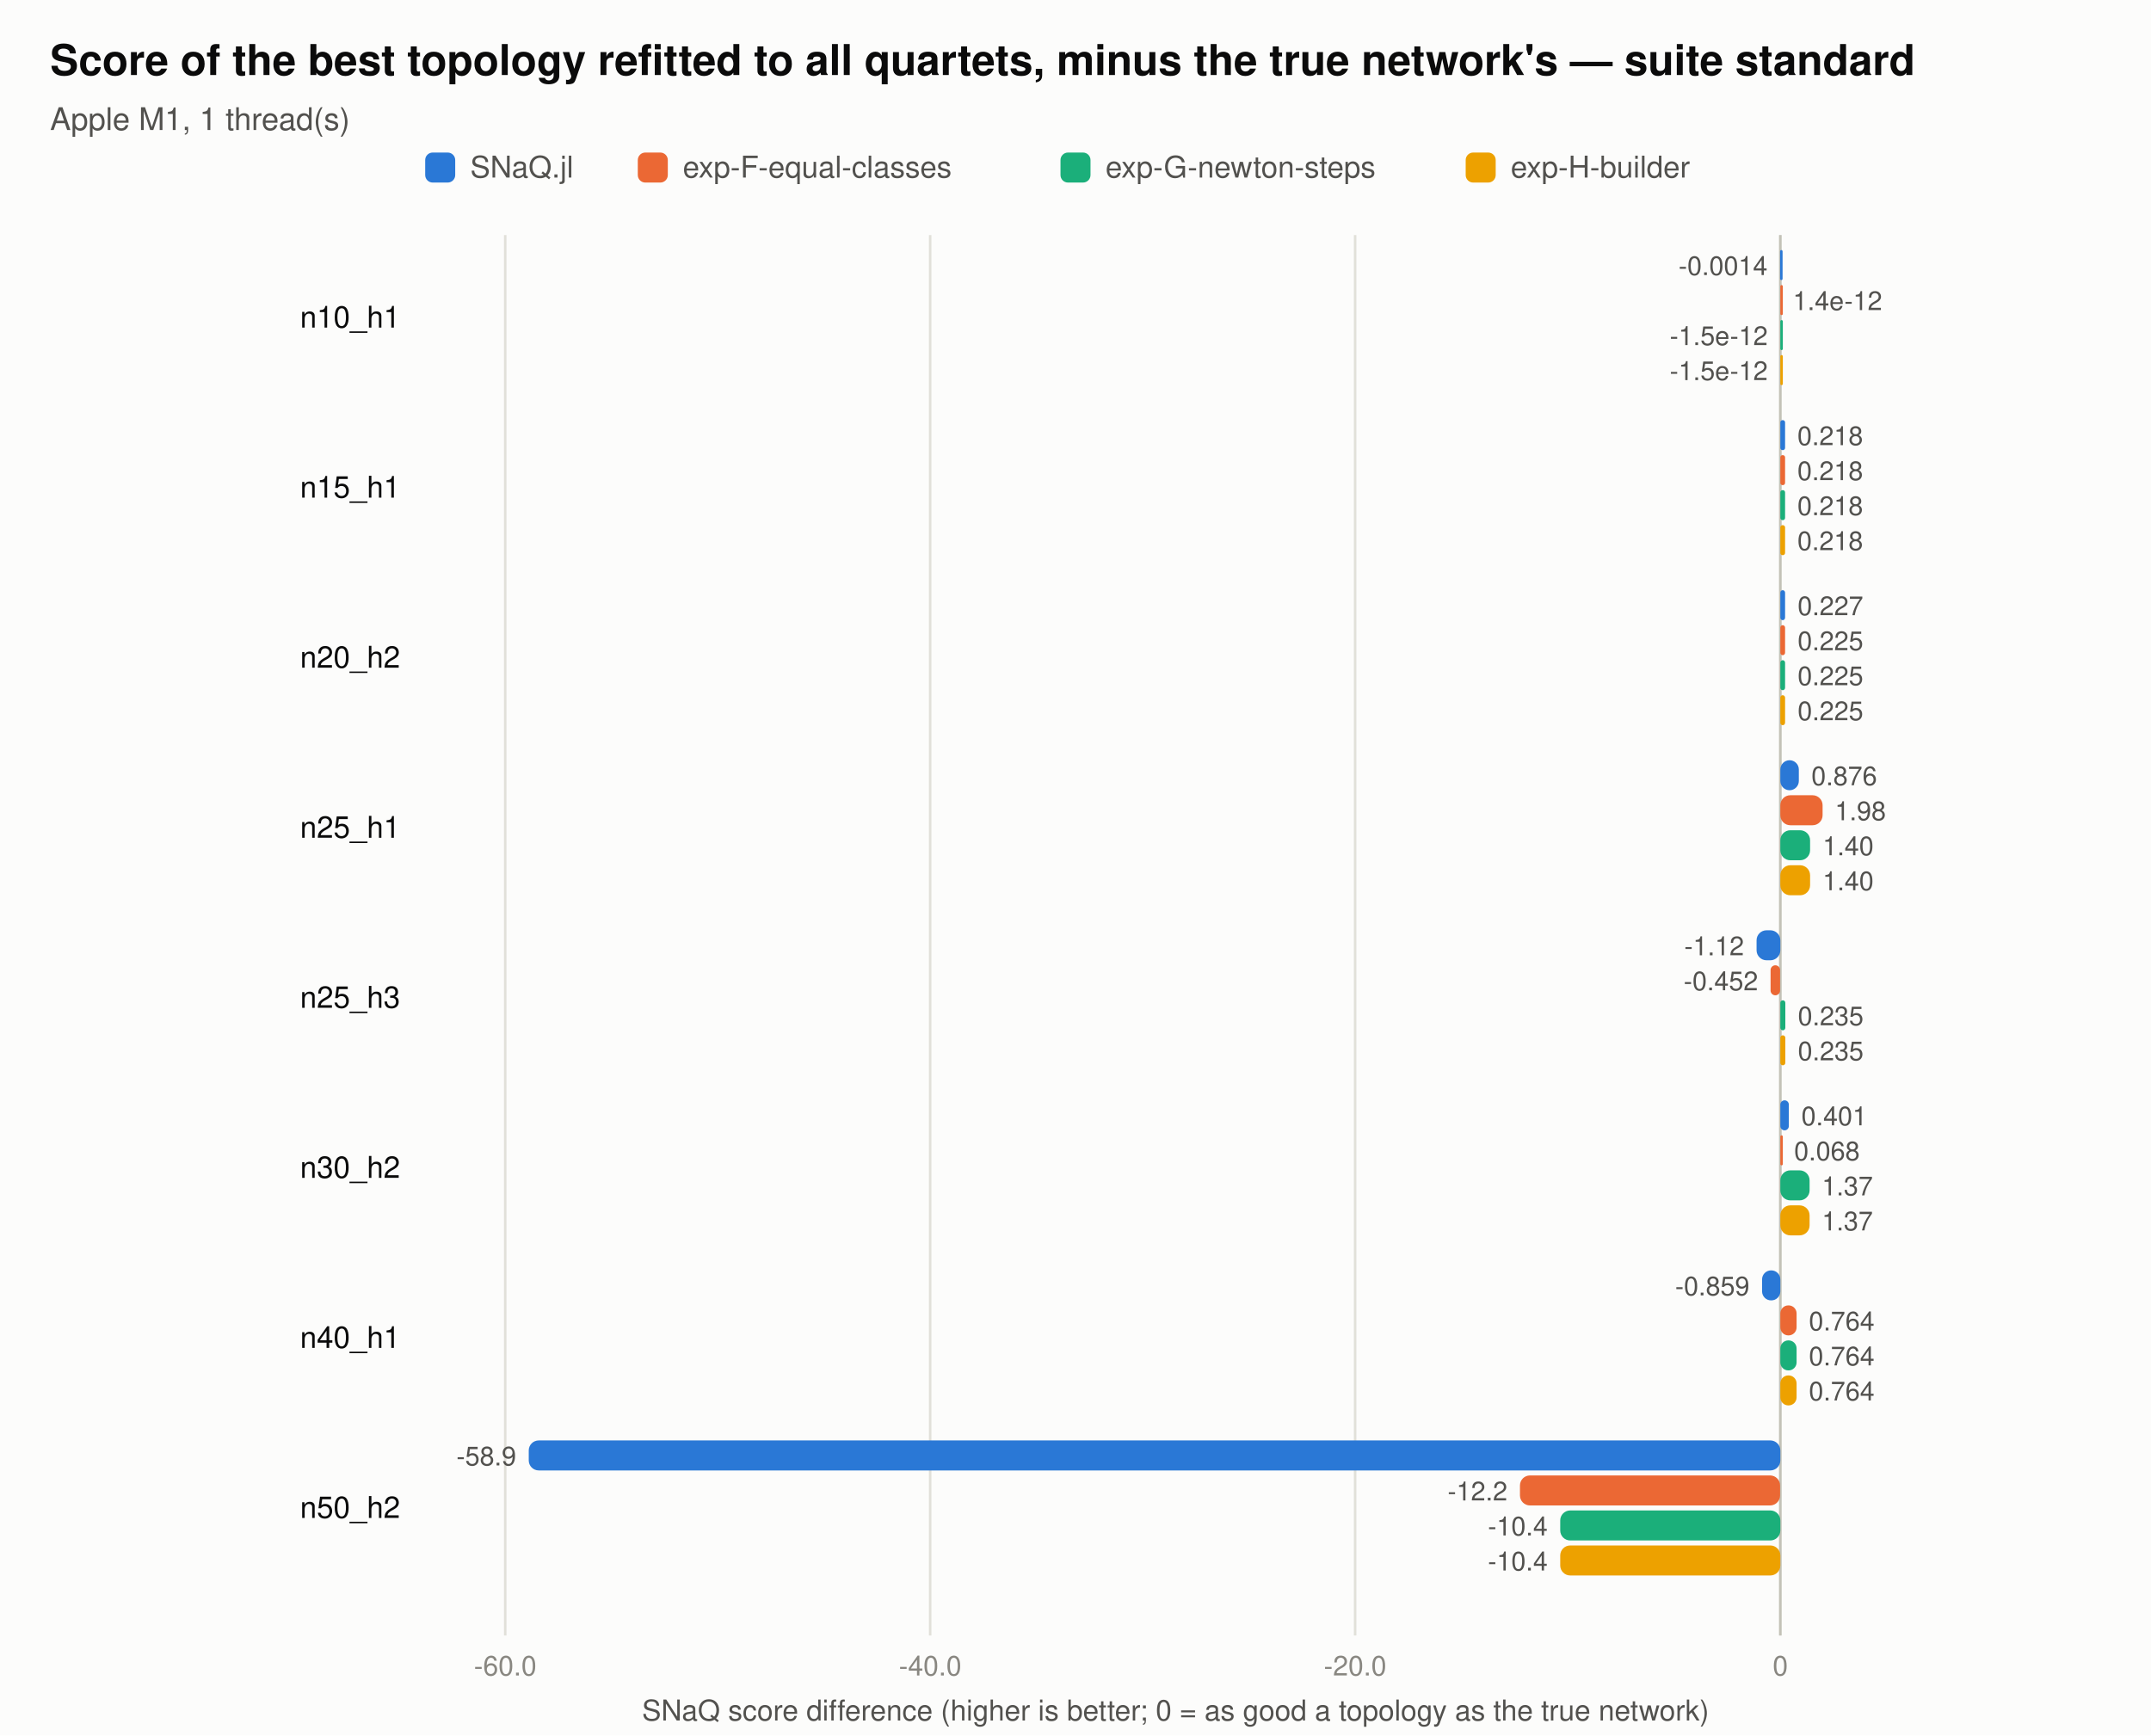
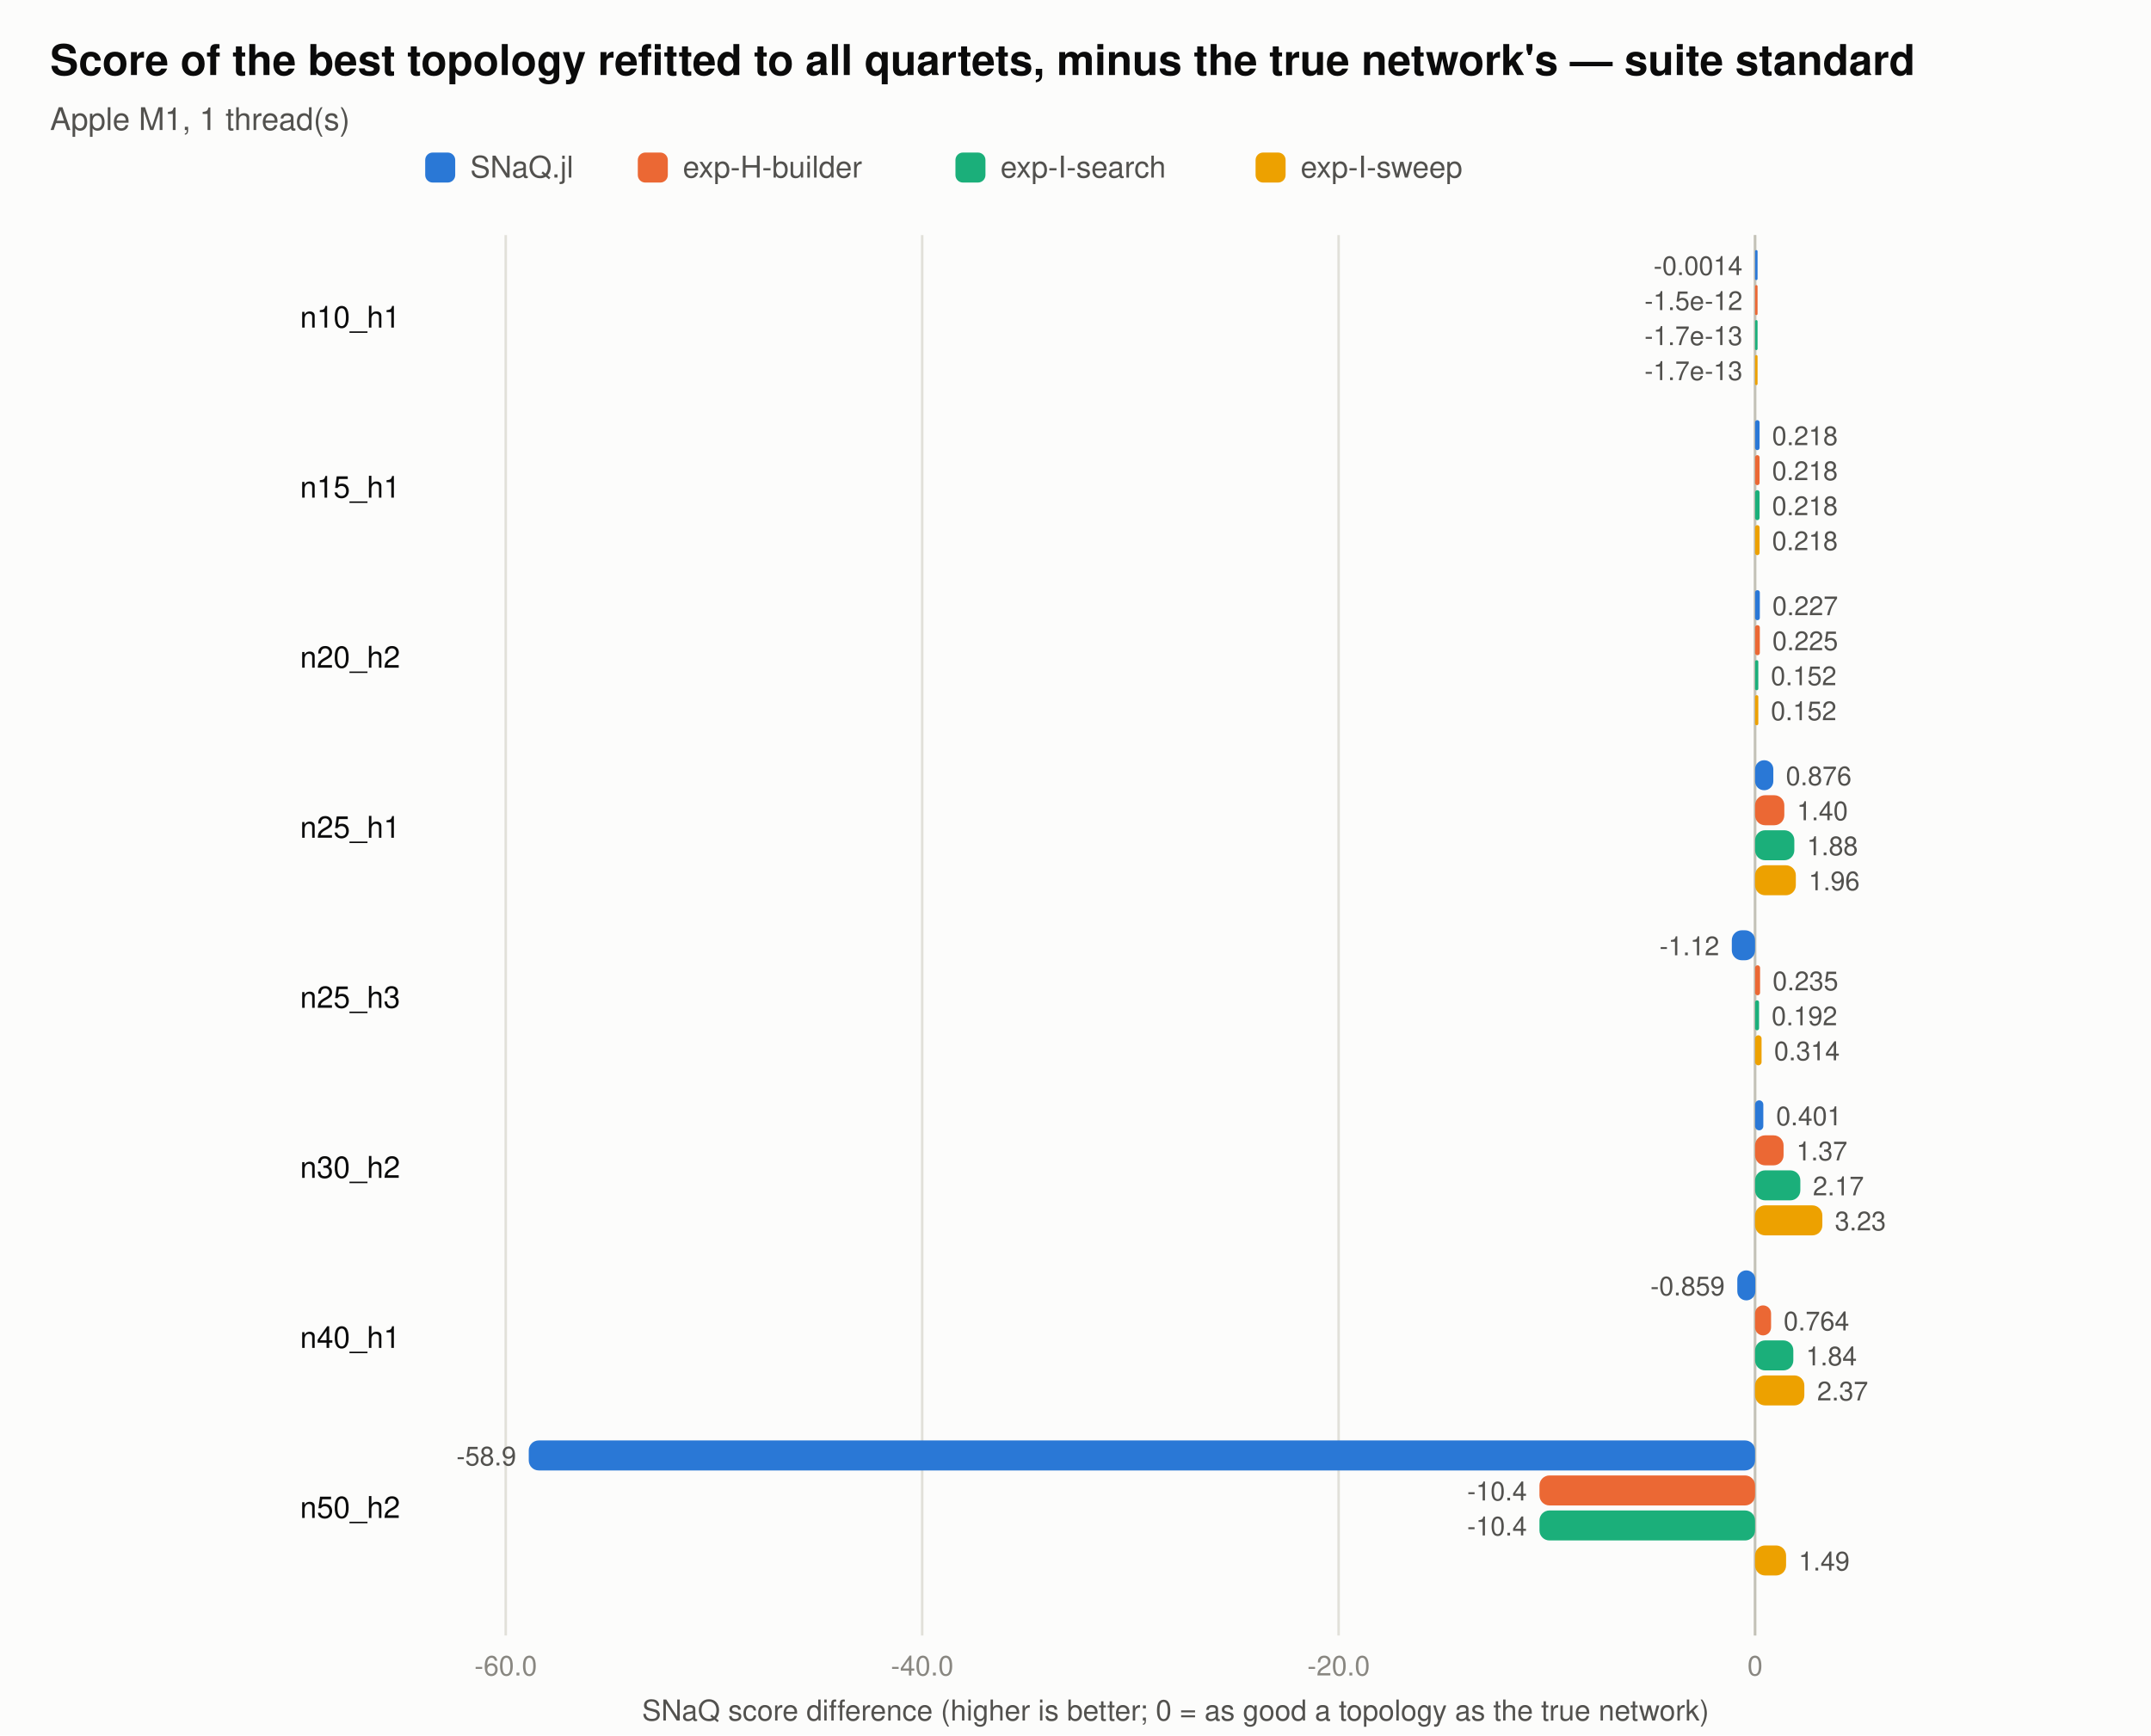
<svg xmlns="http://www.w3.org/2000/svg" width="860" height="694" viewBox="0 0 860 694" font-family="-apple-system, BlinkMacSystemFont, 'Segoe UI', Helvetica, Arial, sans-serif">
  <rect width="860" height="694" fill="#fcfcfb" />
  <text x="20" y="30" font-size="17" font-weight="600" fill="#0b0b0b">Score of the best topology refitted to all quartets, minus the true network's — suite standard</text>
  <text x="20" y="52" font-size="12.5" fill="#52514e">Apple M1, 1 thread(s)</text>
  <rect x="170" y="61" width="12" height="12" rx="3" fill="#2a78d6" />
  <text x="188" y="71" font-size="12" fill="#52514e">SNaQ.jl</text>
  <rect x="255" y="61" width="12" height="12" rx="3" fill="#eb6834" />
-   <text x="273" y="71" font-size="12" fill="#52514e">exp-F-equal-classes</text>
-   <rect x="424" y="61" width="12" height="12" rx="3" fill="#1baf7a" />
-   <text x="442" y="71" font-size="12" fill="#52514e">exp-G-newton-steps</text>
-   <rect x="586" y="61" width="12" height="12" rx="3" fill="#eda100" />
-   <text x="604" y="71" font-size="12" fill="#52514e">exp-H-builder</text>
-   <line x1="202.0" y1="94" x2="202.0" y2="654" stroke="#e1e0d9" stroke-width="1" />
-   <text x="202.0" y="670" font-size="11" fill="#898781" text-anchor="middle">-60.0</text>
-   <line x1="371.9" y1="94" x2="371.9" y2="654" stroke="#e1e0d9" stroke-width="1" />
-   <text x="371.9" y="670" font-size="11" fill="#898781" text-anchor="middle">-40.0</text>
-   <line x1="541.8" y1="94" x2="541.8" y2="654" stroke="#e1e0d9" stroke-width="1" />
-   <text x="541.8" y="670" font-size="11" fill="#898781" text-anchor="middle">-20.0</text>
-   <line x1="711.8" y1="94" x2="711.8" y2="654" stroke="#e1e0d9" stroke-width="1" />
-   <text x="711.8" y="670" font-size="11" fill="#898781" text-anchor="middle">0</text>
+   <text x="273" y="71" font-size="12" fill="#52514e">exp-H-builder</text>
+   <rect x="382" y="61" width="12" height="12" rx="3" fill="#1baf7a" />
+   <text x="400" y="71" font-size="12" fill="#52514e">exp-I-search</text>
+   <rect x="502" y="61" width="12" height="12" rx="3" fill="#eda100" />
+   <text x="520" y="71" font-size="12" fill="#52514e">exp-I-sweep</text>
+   <line x1="202.2" y1="94" x2="202.2" y2="654" stroke="#e1e0d9" stroke-width="1" />
+   <text x="202.2" y="670" font-size="11" fill="#898781" text-anchor="middle">-60.0</text>
+   <line x1="368.7" y1="94" x2="368.7" y2="654" stroke="#e1e0d9" stroke-width="1" />
+   <text x="368.7" y="670" font-size="11" fill="#898781" text-anchor="middle">-40.0</text>
+   <line x1="535.2" y1="94" x2="535.2" y2="654" stroke="#e1e0d9" stroke-width="1" />
+   <text x="535.2" y="670" font-size="11" fill="#898781" text-anchor="middle">-20.0</text>
+   <line x1="701.7" y1="94" x2="701.7" y2="654" stroke="#e1e0d9" stroke-width="1" />
+   <text x="701.7" y="670" font-size="11" fill="#898781" text-anchor="middle">0</text>
  <text x="470.0" y="688" font-size="11.5" fill="#52514e" text-anchor="middle">SNaQ score difference (higher is better; 0 = as good a topology as the true network)</text>
-   <line x1="711.8" y1="94" x2="711.8" y2="654" stroke="#c3c2b7" stroke-width="1" />
+   <line x1="701.7" y1="94" x2="701.7" y2="654" stroke="#c3c2b7" stroke-width="1" />
  <text x="160" y="131.0" font-size="12" fill="#0b0b0b" text-anchor="end">n10_h1</text>
  <g>
-     <rect x="711.7" y="100" width="1.0" height="12" rx="0.5" fill="#2a78d6" />
+     <rect x="701.7" y="100" width="1.0" height="12" rx="0.5" fill="#2a78d6" />
  </g>
-   <text x="706.7" y="110" font-size="10.5" fill="#52514e" text-anchor="end">-0.0014</text>
+   <text x="696.7" y="110" font-size="10.5" fill="#52514e" text-anchor="end">-0.0014</text>
  <g>
-     <rect x="711.8" y="114" width="1.0" height="12" rx="0.5" fill="#eb6834" />
+     <rect x="701.7" y="114" width="1.0" height="12" rx="0.5" fill="#eb6834" />
  </g>
-   <text x="716.8" y="124" font-size="10.5" fill="#52514e" text-anchor="start">1.4e-12</text>
+   <text x="696.7" y="124" font-size="10.5" fill="#52514e" text-anchor="end">-1.5e-12</text>
  <g>
-     <rect x="711.8" y="128" width="1.0" height="12" rx="0.5" fill="#1baf7a" />
+     <rect x="701.7" y="128" width="1.0" height="12" rx="0.5" fill="#1baf7a" />
  </g>
-   <text x="706.8" y="138" font-size="10.5" fill="#52514e" text-anchor="end">-1.5e-12</text>
+   <text x="696.7" y="138" font-size="10.5" fill="#52514e" text-anchor="end">-1.7e-13</text>
  <g>
-     <rect x="711.8" y="142" width="1.0" height="12" rx="0.5" fill="#eda100" />
+     <rect x="701.7" y="142" width="1.0" height="12" rx="0.5" fill="#eda100" />
  </g>
-   <text x="706.8" y="152" font-size="10.5" fill="#52514e" text-anchor="end">-1.5e-12</text>
+   <text x="696.7" y="152" font-size="10.5" fill="#52514e" text-anchor="end">-1.7e-13</text>
  <text x="160" y="199.0" font-size="12" fill="#0b0b0b" text-anchor="end">n15_h1</text>
  <g>
-     <rect x="711.8" y="168" width="1.9" height="12" rx="0.9" fill="#2a78d6" />
+     <rect x="701.7" y="168" width="1.8" height="12" rx="0.9" fill="#2a78d6" />
  </g>
-   <text x="718.6" y="178" font-size="10.5" fill="#52514e" text-anchor="start">0.218</text>
+   <text x="708.5" y="178" font-size="10.5" fill="#52514e" text-anchor="start">0.218</text>
  <g>
-     <rect x="711.8" y="182" width="1.9" height="12" rx="0.9" fill="#eb6834" />
+     <rect x="701.7" y="182" width="1.8" height="12" rx="0.9" fill="#eb6834" />
  </g>
-   <text x="718.6" y="192" font-size="10.5" fill="#52514e" text-anchor="start">0.218</text>
+   <text x="708.5" y="192" font-size="10.5" fill="#52514e" text-anchor="start">0.218</text>
  <g>
-     <rect x="711.8" y="196" width="1.9" height="12" rx="0.9" fill="#1baf7a" />
+     <rect x="701.7" y="196" width="1.8" height="12" rx="0.9" fill="#1baf7a" />
  </g>
-   <text x="718.6" y="206" font-size="10.5" fill="#52514e" text-anchor="start">0.218</text>
+   <text x="708.5" y="206" font-size="10.5" fill="#52514e" text-anchor="start">0.218</text>
  <g>
-     <rect x="711.8" y="210" width="1.9" height="12" rx="0.9" fill="#eda100" />
+     <rect x="701.7" y="210" width="1.8" height="12" rx="0.9" fill="#eda100" />
  </g>
-   <text x="718.6" y="220" font-size="10.5" fill="#52514e" text-anchor="start">0.218</text>
+   <text x="708.5" y="220" font-size="10.5" fill="#52514e" text-anchor="start">0.218</text>
  <text x="160" y="267.0" font-size="12" fill="#0b0b0b" text-anchor="end">n20_h2</text>
  <g>
-     <rect x="711.8" y="236" width="1.9" height="12" rx="1.0" fill="#2a78d6" />
+     <rect x="701.7" y="236" width="1.9" height="12" rx="0.9" fill="#2a78d6" />
  </g>
-   <text x="718.7" y="246" font-size="10.5" fill="#52514e" text-anchor="start">0.227</text>
+   <text x="708.6" y="246" font-size="10.5" fill="#52514e" text-anchor="start">0.227</text>
  <g>
-     <rect x="711.8" y="250" width="1.9" height="12" rx="1.0" fill="#eb6834" />
+     <rect x="701.7" y="250" width="1.9" height="12" rx="0.9" fill="#eb6834" />
  </g>
-   <text x="718.7" y="260" font-size="10.5" fill="#52514e" text-anchor="start">0.225</text>
+   <text x="708.6" y="260" font-size="10.5" fill="#52514e" text-anchor="start">0.225</text>
  <g>
-     <rect x="711.8" y="264" width="1.9" height="12" rx="1.0" fill="#1baf7a" />
+     <rect x="701.7" y="264" width="1.3" height="12" rx="0.6" fill="#1baf7a" />
  </g>
-   <text x="718.7" y="274" font-size="10.5" fill="#52514e" text-anchor="start">0.225</text>
+   <text x="708.0" y="274" font-size="10.5" fill="#52514e" text-anchor="start">0.152</text>
  <g>
-     <rect x="711.8" y="278" width="1.9" height="12" rx="1.0" fill="#eda100" />
+     <rect x="701.7" y="278" width="1.3" height="12" rx="0.6" fill="#eda100" />
  </g>
-   <text x="718.7" y="288" font-size="10.5" fill="#52514e" text-anchor="start">0.225</text>
+   <text x="708.0" y="288" font-size="10.5" fill="#52514e" text-anchor="start">0.152</text>
  <text x="160" y="335.0" font-size="12" fill="#0b0b0b" text-anchor="end">n25_h1</text>
  <g>
-     <rect x="711.8" y="304" width="7.4" height="12" rx="3.7" fill="#2a78d6" />
+     <rect x="701.7" y="304" width="7.3" height="12" rx="3.6" fill="#2a78d6" />
  </g>
-   <text x="724.2" y="314" font-size="10.5" fill="#52514e" text-anchor="start">0.876</text>
+   <text x="714.0" y="314" font-size="10.5" fill="#52514e" text-anchor="start">0.876</text>
  <g>
-     <rect x="711.8" y="318" width="16.9" height="12" rx="4.0" fill="#eb6834" />
+     <rect x="701.7" y="318" width="11.7" height="12" rx="4.0" fill="#eb6834" />
  </g>
-   <text x="733.6" y="328" font-size="10.5" fill="#52514e" text-anchor="start">1.98</text>
+   <text x="718.4" y="328" font-size="10.5" fill="#52514e" text-anchor="start">1.40</text>
  <g>
-     <rect x="711.8" y="332" width="11.9" height="12" rx="4.0" fill="#1baf7a" />
+     <rect x="701.7" y="332" width="15.7" height="12" rx="4.0" fill="#1baf7a" />
  </g>
-   <text x="728.7" y="342" font-size="10.5" fill="#52514e" text-anchor="start">1.40</text>
+   <text x="722.4" y="342" font-size="10.5" fill="#52514e" text-anchor="start">1.88</text>
  <g>
-     <rect x="711.8" y="346" width="11.9" height="12" rx="4.0" fill="#eda100" />
+     <rect x="701.7" y="346" width="16.3" height="12" rx="4.0" fill="#eda100" />
  </g>
-   <text x="728.7" y="356" font-size="10.5" fill="#52514e" text-anchor="start">1.40</text>
+   <text x="723.1" y="356" font-size="10.5" fill="#52514e" text-anchor="start">1.96</text>
  <text x="160" y="403.0" font-size="12" fill="#0b0b0b" text-anchor="end">n25_h3</text>
  <g>
-     <rect x="702.3" y="372" width="9.5" height="12" rx="4.0" fill="#2a78d6" />
+     <rect x="692.4" y="372" width="9.3" height="12" rx="4.0" fill="#2a78d6" />
  </g>
-   <text x="697.3" y="382" font-size="10.5" fill="#52514e" text-anchor="end">-1.12</text>
+   <text x="687.4" y="382" font-size="10.5" fill="#52514e" text-anchor="end">-1.12</text>
  <g>
-     <rect x="707.9" y="386" width="3.8" height="12" rx="1.9" fill="#eb6834" />
+     <rect x="701.7" y="386" width="2.0" height="12" rx="1.0" fill="#eb6834" />
  </g>
-   <text x="702.9" y="396" font-size="10.5" fill="#52514e" text-anchor="end">-0.452</text>
+   <text x="708.7" y="396" font-size="10.5" fill="#52514e" text-anchor="start">0.235</text>
  <g>
-     <rect x="711.8" y="400" width="2.0" height="12" rx="1.0" fill="#1baf7a" />
+     <rect x="701.7" y="400" width="1.6" height="12" rx="0.8" fill="#1baf7a" />
  </g>
-   <text x="718.8" y="410" font-size="10.5" fill="#52514e" text-anchor="start">0.235</text>
+   <text x="708.3" y="410" font-size="10.5" fill="#52514e" text-anchor="start">0.192</text>
  <g>
-     <rect x="711.8" y="414" width="2.0" height="12" rx="1.0" fill="#eda100" />
+     <rect x="701.7" y="414" width="2.6" height="12" rx="1.3" fill="#eda100" />
  </g>
-   <text x="718.8" y="424" font-size="10.5" fill="#52514e" text-anchor="start">0.235</text>
+   <text x="709.3" y="424" font-size="10.5" fill="#52514e" text-anchor="start">0.314</text>
  <text x="160" y="471.0" font-size="12" fill="#0b0b0b" text-anchor="end">n30_h2</text>
  <g>
-     <rect x="711.8" y="440" width="3.4" height="12" rx="1.7" fill="#2a78d6" />
+     <rect x="701.7" y="440" width="3.3" height="12" rx="1.7" fill="#2a78d6" />
  </g>
-   <text x="720.2" y="450" font-size="10.5" fill="#52514e" text-anchor="start">0.401</text>
+   <text x="710.1" y="450" font-size="10.5" fill="#52514e" text-anchor="start">0.401</text>
  <g>
-     <rect x="711.8" y="454" width="1.0" height="12" rx="0.5" fill="#eb6834" />
+     <rect x="701.7" y="454" width="11.4" height="12" rx="4.0" fill="#eb6834" />
  </g>
-   <text x="717.3" y="464" font-size="10.5" fill="#52514e" text-anchor="start">0.068</text>
+   <text x="718.2" y="464" font-size="10.5" fill="#52514e" text-anchor="start">1.37</text>
  <g>
-     <rect x="711.8" y="468" width="11.7" height="12" rx="4.0" fill="#1baf7a" />
+     <rect x="701.7" y="468" width="18.1" height="12" rx="4.0" fill="#1baf7a" />
  </g>
-   <text x="728.4" y="478" font-size="10.5" fill="#52514e" text-anchor="start">1.37</text>
+   <text x="724.8" y="478" font-size="10.5" fill="#52514e" text-anchor="start">2.17</text>
  <g>
-     <rect x="711.8" y="482" width="11.7" height="12" rx="4.0" fill="#eda100" />
+     <rect x="701.7" y="482" width="26.9" height="12" rx="4.0" fill="#eda100" />
  </g>
-   <text x="728.4" y="492" font-size="10.5" fill="#52514e" text-anchor="start">1.37</text>
+   <text x="733.6" y="492" font-size="10.5" fill="#52514e" text-anchor="start">3.23</text>
  <text x="160" y="539.0" font-size="12" fill="#0b0b0b" text-anchor="end">n40_h1</text>
  <g>
-     <rect x="704.5" y="508" width="7.3" height="12" rx="3.6" fill="#2a78d6" />
+     <rect x="694.6" y="508" width="7.2" height="12" rx="3.6" fill="#2a78d6" />
  </g>
-   <text x="699.5" y="518" font-size="10.5" fill="#52514e" text-anchor="end">-0.859</text>
+   <text x="689.6" y="518" font-size="10.5" fill="#52514e" text-anchor="end">-0.859</text>
  <g>
-     <rect x="711.8" y="522" width="6.5" height="12" rx="3.2" fill="#eb6834" />
+     <rect x="701.7" y="522" width="6.4" height="12" rx="3.2" fill="#eb6834" />
  </g>
-   <text x="723.2" y="532" font-size="10.5" fill="#52514e" text-anchor="start">0.764</text>
+   <text x="713.1" y="532" font-size="10.5" fill="#52514e" text-anchor="start">0.764</text>
  <g>
-     <rect x="711.8" y="536" width="6.5" height="12" rx="3.2" fill="#1baf7a" />
+     <rect x="701.7" y="536" width="15.3" height="12" rx="4.0" fill="#1baf7a" />
  </g>
-   <text x="723.2" y="546" font-size="10.5" fill="#52514e" text-anchor="start">0.764</text>
+   <text x="722.0" y="546" font-size="10.5" fill="#52514e" text-anchor="start">1.84</text>
  <g>
-     <rect x="711.8" y="550" width="6.5" height="12" rx="3.2" fill="#eda100" />
+     <rect x="701.7" y="550" width="19.7" height="12" rx="4.0" fill="#eda100" />
  </g>
-   <text x="723.2" y="560" font-size="10.5" fill="#52514e" text-anchor="start">0.764</text>
+   <text x="726.5" y="560" font-size="10.5" fill="#52514e" text-anchor="start">2.37</text>
  <text x="160" y="607.0" font-size="12" fill="#0b0b0b" text-anchor="end">n50_h2</text>
  <g>
-     <rect x="211.4" y="576" width="500.4" height="12" rx="4.0" fill="#2a78d6" />
+     <rect x="211.4" y="576" width="490.3" height="12" rx="4.0" fill="#2a78d6" />
  </g>
  <text x="206.4" y="586" font-size="10.5" fill="#52514e" text-anchor="end">-58.9</text>
  <g>
-     <rect x="607.7" y="590" width="104.0" height="12" rx="4.0" fill="#eb6834" />
+     <rect x="615.5" y="590" width="86.2" height="12" rx="4.0" fill="#eb6834" />
  </g>
-   <text x="602.7" y="600" font-size="10.5" fill="#52514e" text-anchor="end">-12.2</text>
+   <text x="610.5" y="600" font-size="10.5" fill="#52514e" text-anchor="end">-10.4</text>
  <g>
-     <rect x="623.8" y="604" width="88.0" height="12" rx="4.0" fill="#1baf7a" />
+     <rect x="615.5" y="604" width="86.2" height="12" rx="4.0" fill="#1baf7a" />
  </g>
-   <text x="618.8" y="614" font-size="10.5" fill="#52514e" text-anchor="end">-10.4</text>
+   <text x="610.5" y="614" font-size="10.5" fill="#52514e" text-anchor="end">-10.4</text>
  <g>
-     <rect x="623.8" y="618" width="88.0" height="12" rx="4.0" fill="#eda100" />
+     <rect x="701.7" y="618" width="12.4" height="12" rx="4.0" fill="#eda100" />
  </g>
-   <text x="618.8" y="628" font-size="10.5" fill="#52514e" text-anchor="end">-10.4</text>
+   <text x="719.1" y="628" font-size="10.5" fill="#52514e" text-anchor="start">1.49</text>
</svg>
